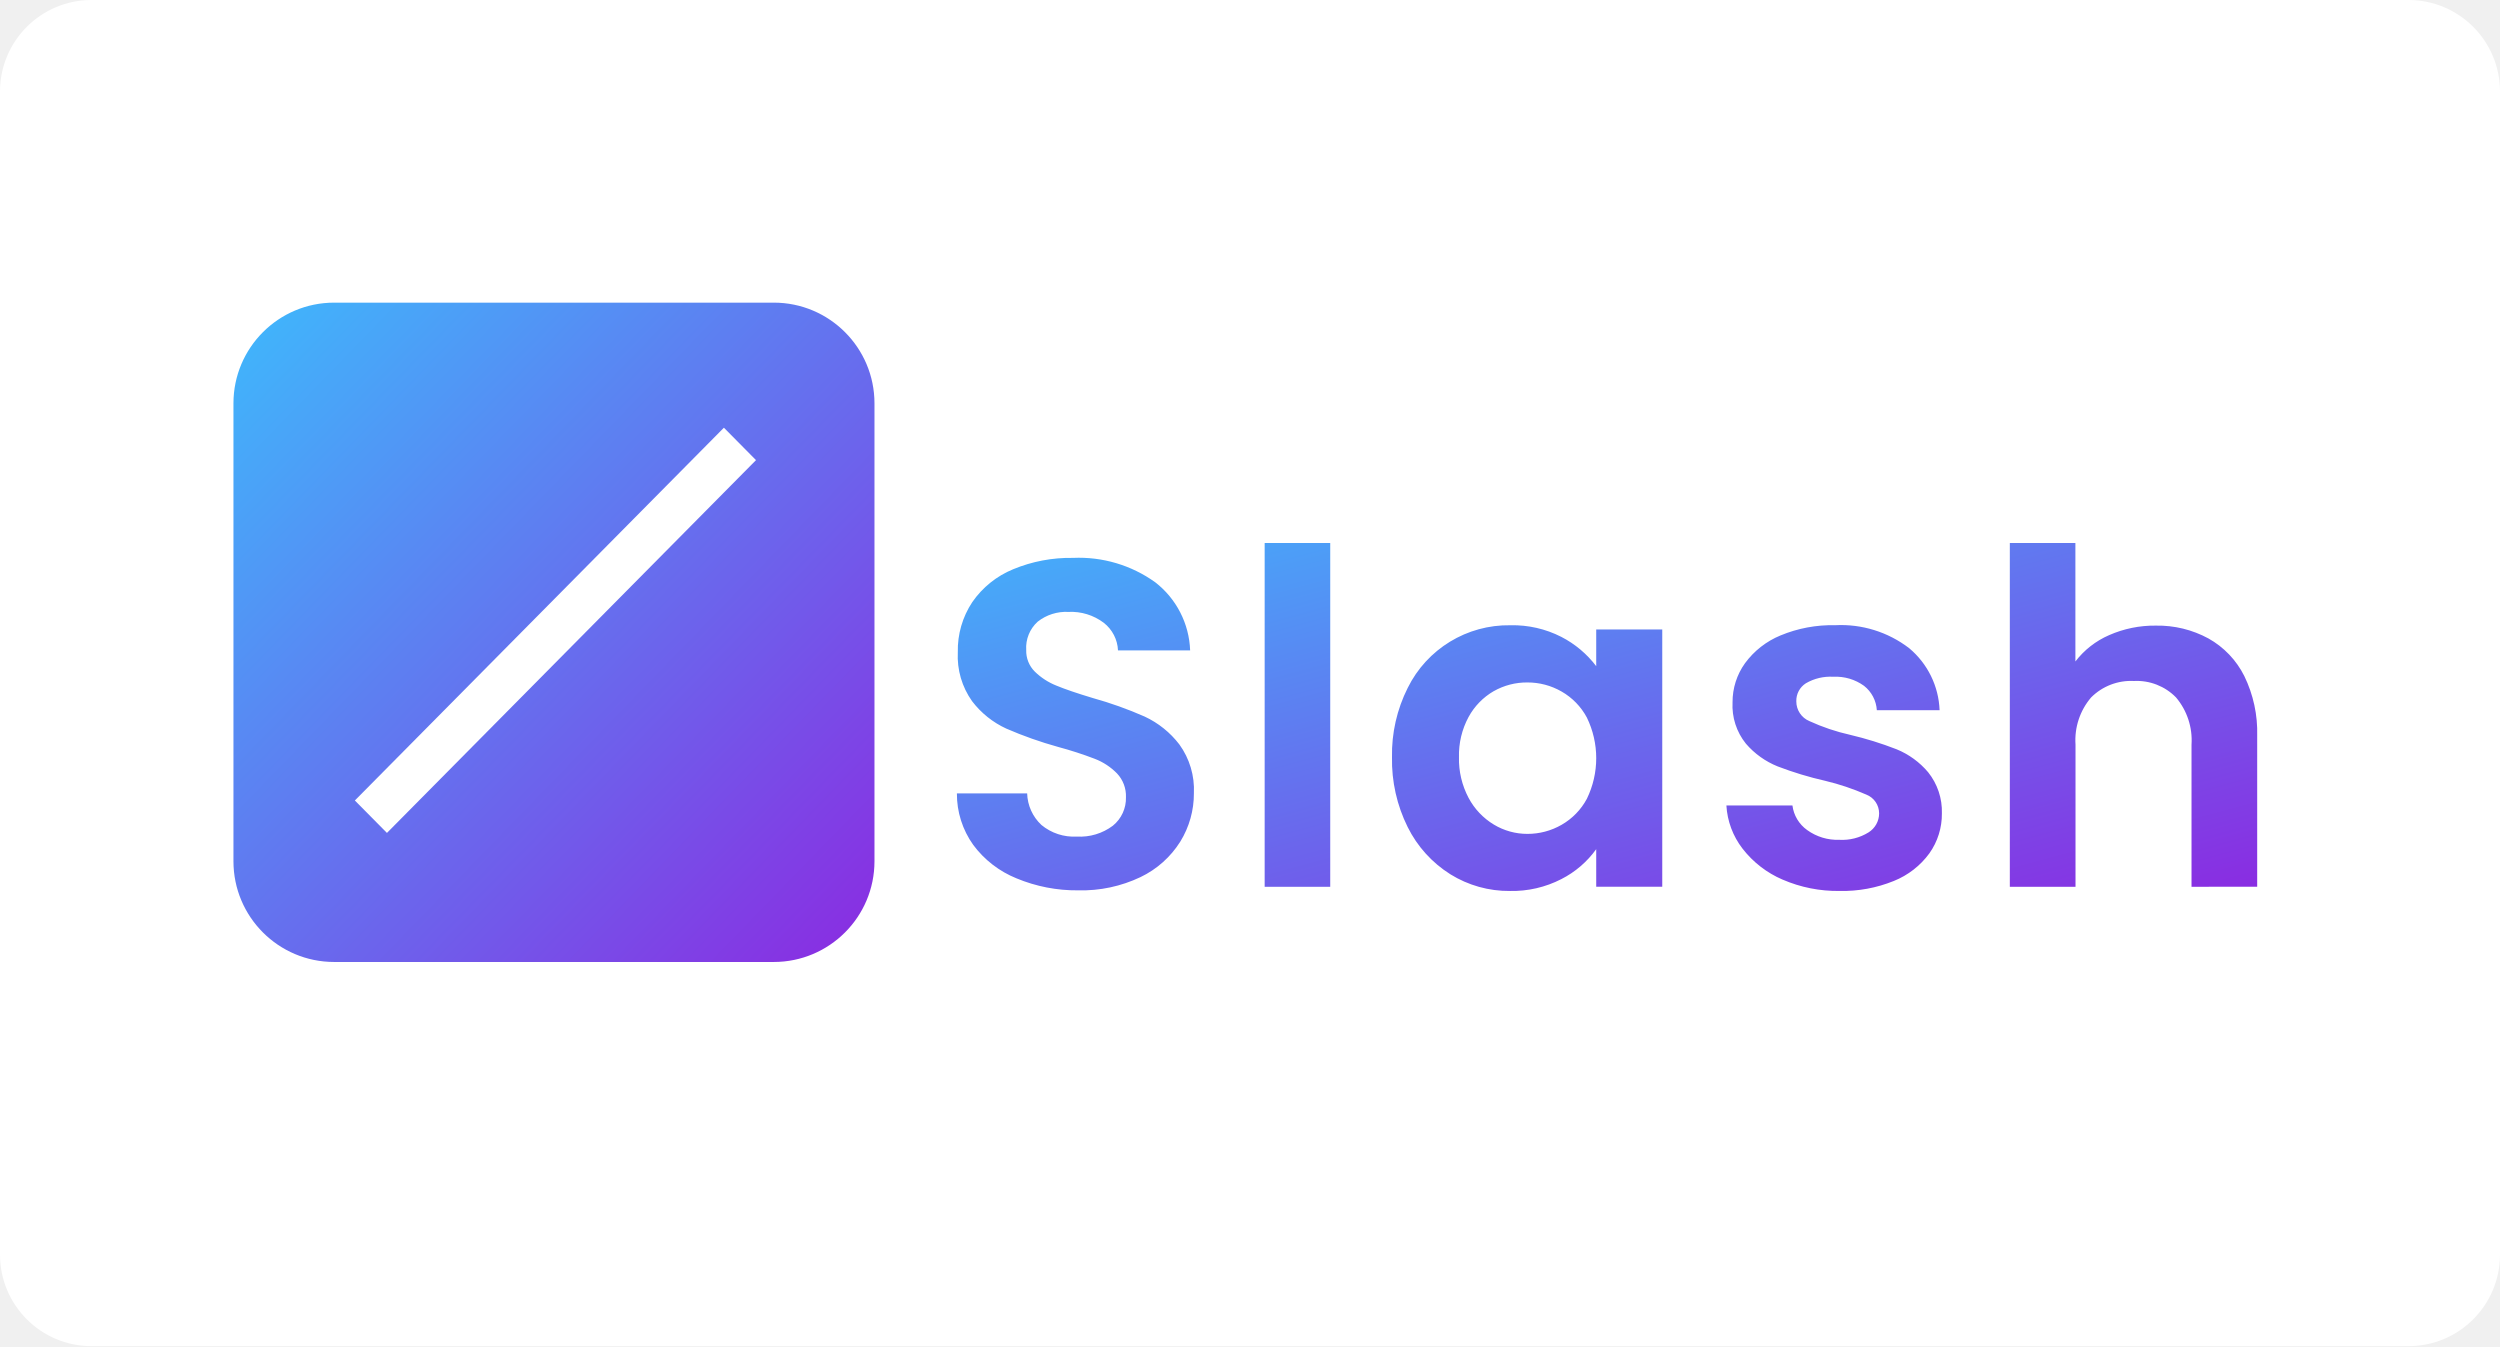
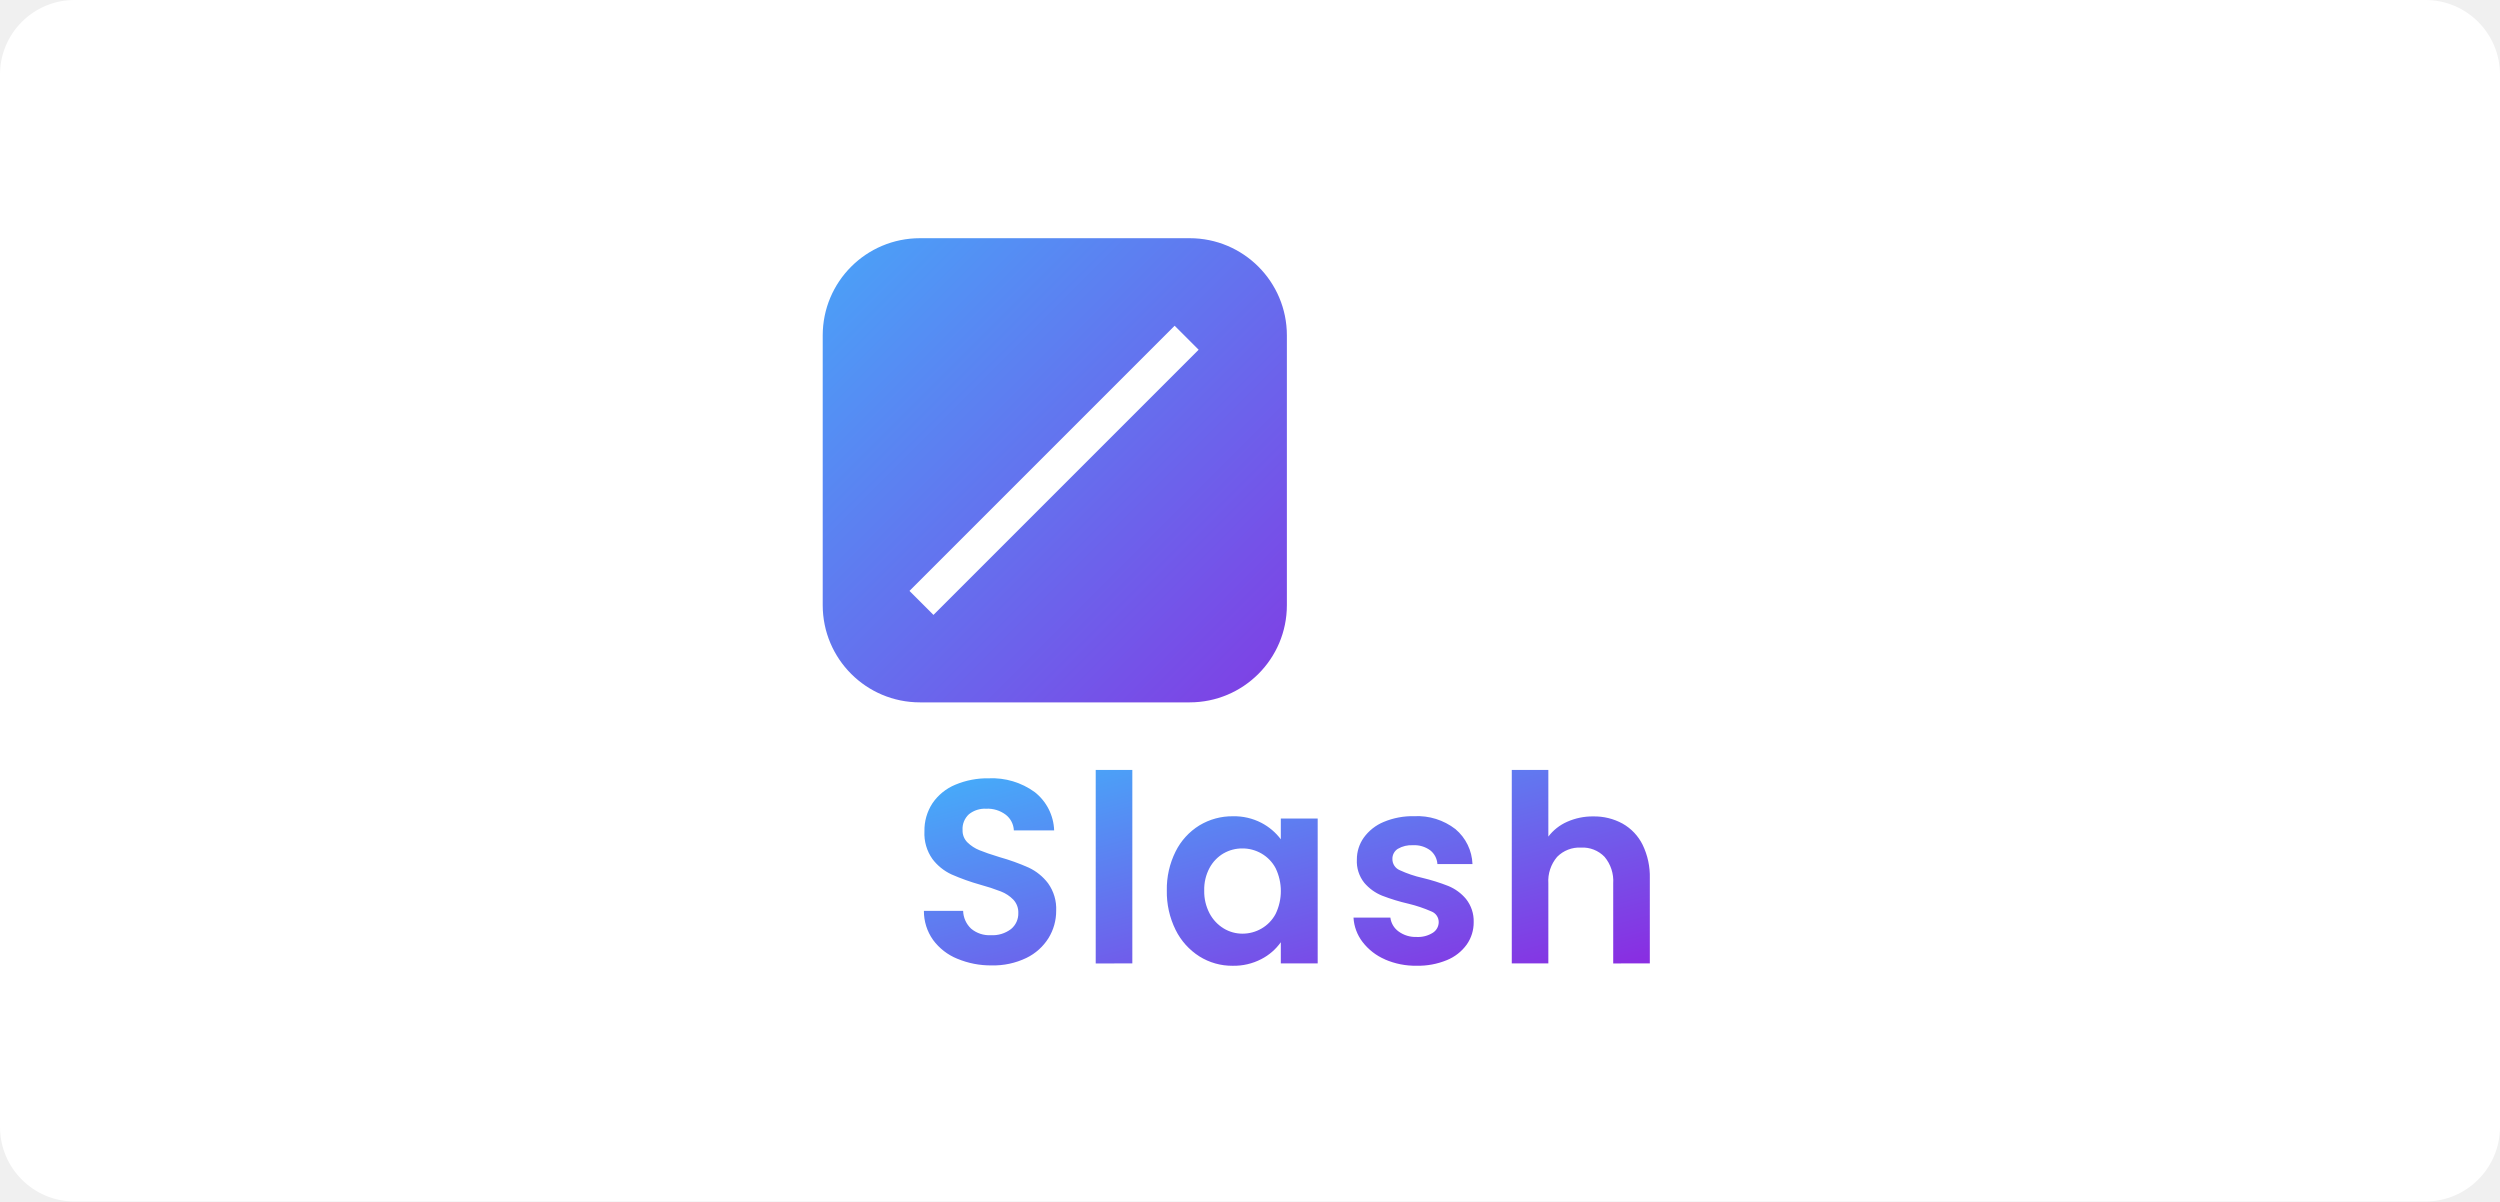
- <svg xmlns="http://www.w3.org/2000/svg" xmlns:xlink="http://www.w3.org/1999/xlink" width="273" height="147" viewBox="0 0 273 147">
+ <svg xmlns="http://www.w3.org/2000/svg" width="335" height="161" viewBox="0 0 335 161">
  <defs>
    <linearGradient id="linear-gradient" x2="1" y2="1" gradientUnits="objectBoundingBox">
+       <stop offset="0" stop-color="#49a4f8" />
+       <stop offset="1" stop-color="#803de4" />
+     </linearGradient>
+     <linearGradient id="linear-gradient-2" x1="-0.062" y1="-0.061" x2="1.018" y2="1" gradientUnits="objectBoundingBox">
      <stop offset="0" stop-color="#3eb9fc" />
      <stop offset="1" stop-color="#8b2ae1" />
    </linearGradient>
-     <linearGradient id="linear-gradient-2" x1="-0.062" y1="-0.061" x2="1.018" xlink:href="#linear-gradient" />
  </defs>
-   <g id="グループ_69049" data-name="グループ 69049" transform="translate(-20 -3156.276)">
-     <rect id="長方形_19587" data-name="長方形 19587" width="273" height="147" rx="10" transform="translate(20 3156.276)" fill="#fff" />
-     <g id="グループ_69045" data-name="グループ 69045" transform="translate(24.493 3210.324)">
-       <rect id="長方形_18018" data-name="長方形 18018" width="70" height="72" rx="11" transform="translate(21 -21)" fill="url(#linear-gradient)" />
-       <path id="長方形_18019" data-name="長方形 18019" d="M0,0,4.982.027,5.27,57.309.288,57.282Z" transform="translate(74.558 -7.343) rotate(45)" fill="#fff" />
-       <path id="パス_57689" data-name="パス 57689" d="M283.686,87.3a11.026,11.026,0,0,1-4.373-3.382,8.512,8.512,0,0,1-1.764-4.718h7.211a3.894,3.894,0,0,0,1.611,2.689,5.646,5.646,0,0,0,3.505,1.065,5.468,5.468,0,0,0,3.2-.813,2.451,2.451,0,0,0,1.151-2.073,2.2,2.2,0,0,0-1.406-2.055,26.647,26.647,0,0,0-4.473-1.5,38.014,38.014,0,0,1-5.193-1.573,9.006,9.006,0,0,1-3.476-2.486,6.632,6.632,0,0,1-1.458-4.515,7.246,7.246,0,0,1,1.355-4.261,9.094,9.094,0,0,1,3.887-3.044,14.677,14.677,0,0,1,5.967-1.116,12.229,12.229,0,0,1,8.079,2.511A9.273,9.273,0,0,1,300.83,68.8h-6.853a3.666,3.666,0,0,0-1.4-2.663,5.257,5.257,0,0,0-3.352-.989,5.32,5.32,0,0,0-2.992.709,2.263,2.263,0,0,0-1.049,1.978,2.323,2.323,0,0,0,1.432,2.156,22.391,22.391,0,0,0,4.45,1.5,37.94,37.94,0,0,1,5.063,1.574,8.917,8.917,0,0,1,3.452,2.511,6.859,6.859,0,0,1,1.5,4.491,7.4,7.4,0,0,1-1.364,4.361,8.913,8.913,0,0,1-3.887,3.02,14.824,14.824,0,0,1-5.907,1.089,15.058,15.058,0,0,1-6.233-1.238ZM247.4,86.712a12.814,12.814,0,0,1-4.654-5.149,16.435,16.435,0,0,1-1.713-7.635,16.163,16.163,0,0,1,1.713-7.557,12.284,12.284,0,0,1,11.228-6.847,11.629,11.629,0,0,1,5.548,1.268,11.258,11.258,0,0,1,3.812,3.2V59.98h7.211v28.1h-7.211V83.974a10.607,10.607,0,0,1-3.812,3.272,11.727,11.727,0,0,1-5.6,1.294,12.117,12.117,0,0,1-6.521-1.826Zm4.733-19.988a7.285,7.285,0,0,0-2.738,2.816,8.769,8.769,0,0,0-1.048,4.388,9.057,9.057,0,0,0,1.048,4.446,7.533,7.533,0,0,0,2.762,2.917,7.067,7.067,0,0,0,3.659,1.015,7.42,7.42,0,0,0,3.733-.989,7.165,7.165,0,0,0,2.762-2.839,10.141,10.141,0,0,0,0-8.88,7.166,7.166,0,0,0-2.762-2.839,7.42,7.42,0,0,0-3.734-.989,7.3,7.3,0,0,0-3.682.957ZM200.041,87.166a11.025,11.025,0,0,1-4.733-3.653,9.563,9.563,0,0,1-1.788-5.631h7.672a4.9,4.9,0,0,0,1.558,3.45,5.553,5.553,0,0,0,3.861,1.268,5.978,5.978,0,0,0,3.938-1.184,3.863,3.863,0,0,0,1.432-3.12,3.59,3.59,0,0,0-.972-2.587,6.837,6.837,0,0,0-2.431-1.6,40.546,40.546,0,0,0-4.011-1.3,43.053,43.053,0,0,1-5.653-2,9.873,9.873,0,0,1-3.734-2.991,8.48,8.48,0,0,1-1.56-5.352,9.511,9.511,0,0,1,1.587-5.479,10.073,10.073,0,0,1,4.45-3.577,16.311,16.311,0,0,1,6.545-1.243,14.292,14.292,0,0,1,8.976,2.663,9.853,9.853,0,0,1,3.812,7.441h-7.878a4.048,4.048,0,0,0-1.558-3.02,5.916,5.916,0,0,0-3.861-1.184,5,5,0,0,0-3.35,1.065,3.835,3.835,0,0,0-1.253,3.095,3.184,3.184,0,0,0,.946,2.367,7.183,7.183,0,0,0,2.353,1.522q1.406.585,3.964,1.353a41.832,41.832,0,0,1,5.677,2.029,10.184,10.184,0,0,1,3.785,3.044,8.406,8.406,0,0,1,1.585,5.327,9.965,9.965,0,0,1-1.482,5.276,10.459,10.459,0,0,1-4.349,3.881,14.933,14.933,0,0,1-6.8,1.446,17.063,17.063,0,0,1-6.726-1.305Zm128.3.917V72.559a7.245,7.245,0,0,0-1.688-5.149,5.993,5.993,0,0,0-4.6-1.8,6.153,6.153,0,0,0-4.68,1.8,7.184,7.184,0,0,0-1.7,5.149V88.083H308.5V50.542h7.16V63.478a9.332,9.332,0,0,1,3.682-2.875,12.292,12.292,0,0,1,5.115-1.04,11.577,11.577,0,0,1,5.728,1.4,9.641,9.641,0,0,1,3.921,4.109,14.011,14.011,0,0,1,1.406,6.519V88.075Zm-101.213,0V50.542h7.16V88.083Z" transform="translate(-93.52 -45.294)" fill="url(#linear-gradient-2)" />
+   <g id="グループ_68953" data-name="グループ 68953" transform="translate(-503 -3244)">
+     <rect id="長方形_2468" data-name="長方形 2468" width="335" height="161" rx="10" transform="translate(503 3244)" fill="#fff" />
+     <g id="グループ_68935" data-name="グループ 68935" transform="translate(613.244 3275.687)">
+       <g id="グループ_67319" data-name="グループ 67319" transform="translate(1475.333 351.069)">
+         <rect id="長方形_18018" data-name="長方形 18018" width="62.198" height="62.198" rx="13.025" transform="translate(-1475.333 -350.837)" fill="url(#linear-gradient)" />
+         <rect id="長方形_18019" data-name="長方形 18019" width="4.547" height="50.252" transform="translate(-1428.175 -339.107) rotate(45)" fill="#fff" />
+       </g>
+       <path id="パス_57689" data-name="パス 57689" d="M255.3,75.929a7.562,7.562,0,0,1-3-2.336,5.907,5.907,0,0,1-1.209-3.259h4.941a2.693,2.693,0,0,0,1.1,1.857,3.846,3.846,0,0,0,2.4.736,3.722,3.722,0,0,0,2.19-.562,1.7,1.7,0,0,0,.788-1.432,1.518,1.518,0,0,0-.964-1.419,18.157,18.157,0,0,0-3.065-1.035,25.888,25.888,0,0,1-3.558-1.086,6.172,6.172,0,0,1-2.382-1.717,4.605,4.605,0,0,1-1-3.119,5.033,5.033,0,0,1,.929-2.943,6.238,6.238,0,0,1,2.663-2.1,9.984,9.984,0,0,1,4.088-.771,8.333,8.333,0,0,1,5.535,1.735,6.424,6.424,0,0,1,2.278,4.678h-4.7a2.538,2.538,0,0,0-.962-1.84,3.581,3.581,0,0,0-2.3-.683,3.621,3.621,0,0,0-2.05.489,1.566,1.566,0,0,0-.718,1.367,1.6,1.6,0,0,0,.981,1.489,15.254,15.254,0,0,0,3.049,1.034,25.836,25.836,0,0,1,3.469,1.087,6.112,6.112,0,0,1,2.365,1.735,4.763,4.763,0,0,1,1.028,3.1,5.139,5.139,0,0,1-.934,3.012,6.115,6.115,0,0,1-2.663,2.086,10.084,10.084,0,0,1-4.047.752,10.244,10.244,0,0,1-4.27-.855Zm-24.861-.4a8.825,8.825,0,0,1-3.189-3.557,11.428,11.428,0,0,1-1.174-5.274,11.238,11.238,0,0,1,1.174-5.22,8.6,8.6,0,0,1,3.189-3.5,8.5,8.5,0,0,1,4.5-1.225,7.915,7.915,0,0,1,3.8.876,7.729,7.729,0,0,1,2.612,2.208V57.061h4.941V76.472h-4.941V73.634a7.284,7.284,0,0,1-2.612,2.26,7.981,7.981,0,0,1-3.837.894,8.252,8.252,0,0,1-4.468-1.261Zm3.242-13.806a5.013,5.013,0,0,0-1.876,1.945,6.1,6.1,0,0,0-.718,3.031,6.3,6.3,0,0,0,.718,3.071,5.186,5.186,0,0,0,1.892,2.015,4.812,4.812,0,0,0,2.507.7,5.052,5.052,0,0,0,2.558-.683,4.931,4.931,0,0,0,1.892-1.961,7.056,7.056,0,0,0,0-6.133,4.931,4.931,0,0,0-1.892-1.961,5.052,5.052,0,0,0-2.558-.683,4.969,4.969,0,0,0-2.523.661Zm-35.689,14.12a7.562,7.562,0,0,1-3.242-2.523,6.642,6.642,0,0,1-1.225-3.89h5.256a3.4,3.4,0,0,0,1.068,2.383,3.784,3.784,0,0,0,2.646.876,4.073,4.073,0,0,0,2.7-.818,2.677,2.677,0,0,0,.981-2.155,2.491,2.491,0,0,0-.666-1.787,4.682,4.682,0,0,0-1.666-1.1,27.62,27.62,0,0,0-2.748-.9,29.337,29.337,0,0,1-3.873-1.384,6.774,6.774,0,0,1-2.558-2.066,5.892,5.892,0,0,1-1.069-3.7,6.609,6.609,0,0,1,1.087-3.784,6.912,6.912,0,0,1,3.049-2.47,11.1,11.1,0,0,1,4.484-.858,9.735,9.735,0,0,1,6.15,1.84,6.823,6.823,0,0,1,2.612,5.139h-5.4a2.8,2.8,0,0,0-1.068-2.086,4.031,4.031,0,0,0-2.646-.818,3.4,3.4,0,0,0-2.3.736,2.66,2.66,0,0,0-.858,2.137,2.209,2.209,0,0,0,.648,1.635,4.917,4.917,0,0,0,1.612,1.051q.964.4,2.716.934a28.509,28.509,0,0,1,3.889,1.4,6.988,6.988,0,0,1,2.593,2.1,5.84,5.84,0,0,1,1.086,3.679,6.925,6.925,0,0,1-1.015,3.644,7.186,7.186,0,0,1-2.98,2.681,10.162,10.162,0,0,1-4.66,1,11.608,11.608,0,0,1-4.608-.9Zm87.9.633V65.75a5.031,5.031,0,0,0-1.156-3.557,4.088,4.088,0,0,0-3.154-1.244,4.2,4.2,0,0,0-3.206,1.244A4.988,4.988,0,0,0,277.2,65.75V76.472H272.3V50.542H277.2v8.935a6.4,6.4,0,0,1,2.523-1.986,8.363,8.363,0,0,1,3.5-.718,7.881,7.881,0,0,1,3.925.964,6.637,6.637,0,0,1,2.686,2.838,9.744,9.744,0,0,1,.964,4.5V76.466Zm-69.344,0V50.542h4.906v25.93Z" transform="translate(-179.966 20.939)" fill="url(#linear-gradient-2)" />
    </g>
  </g>
</svg>
